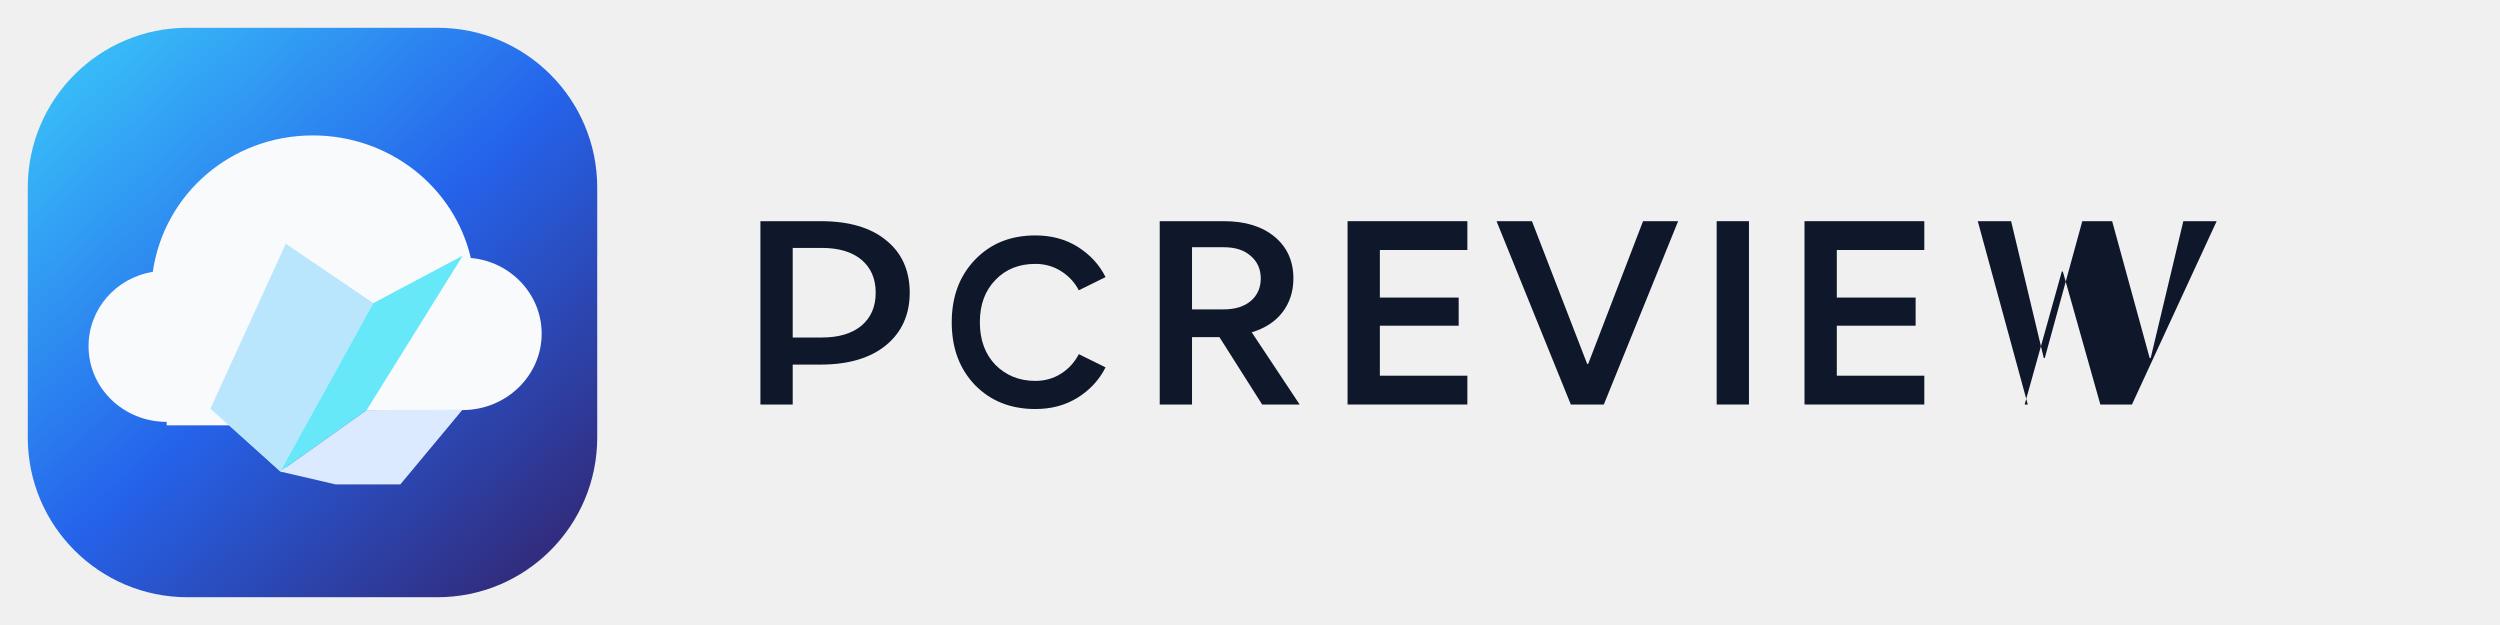
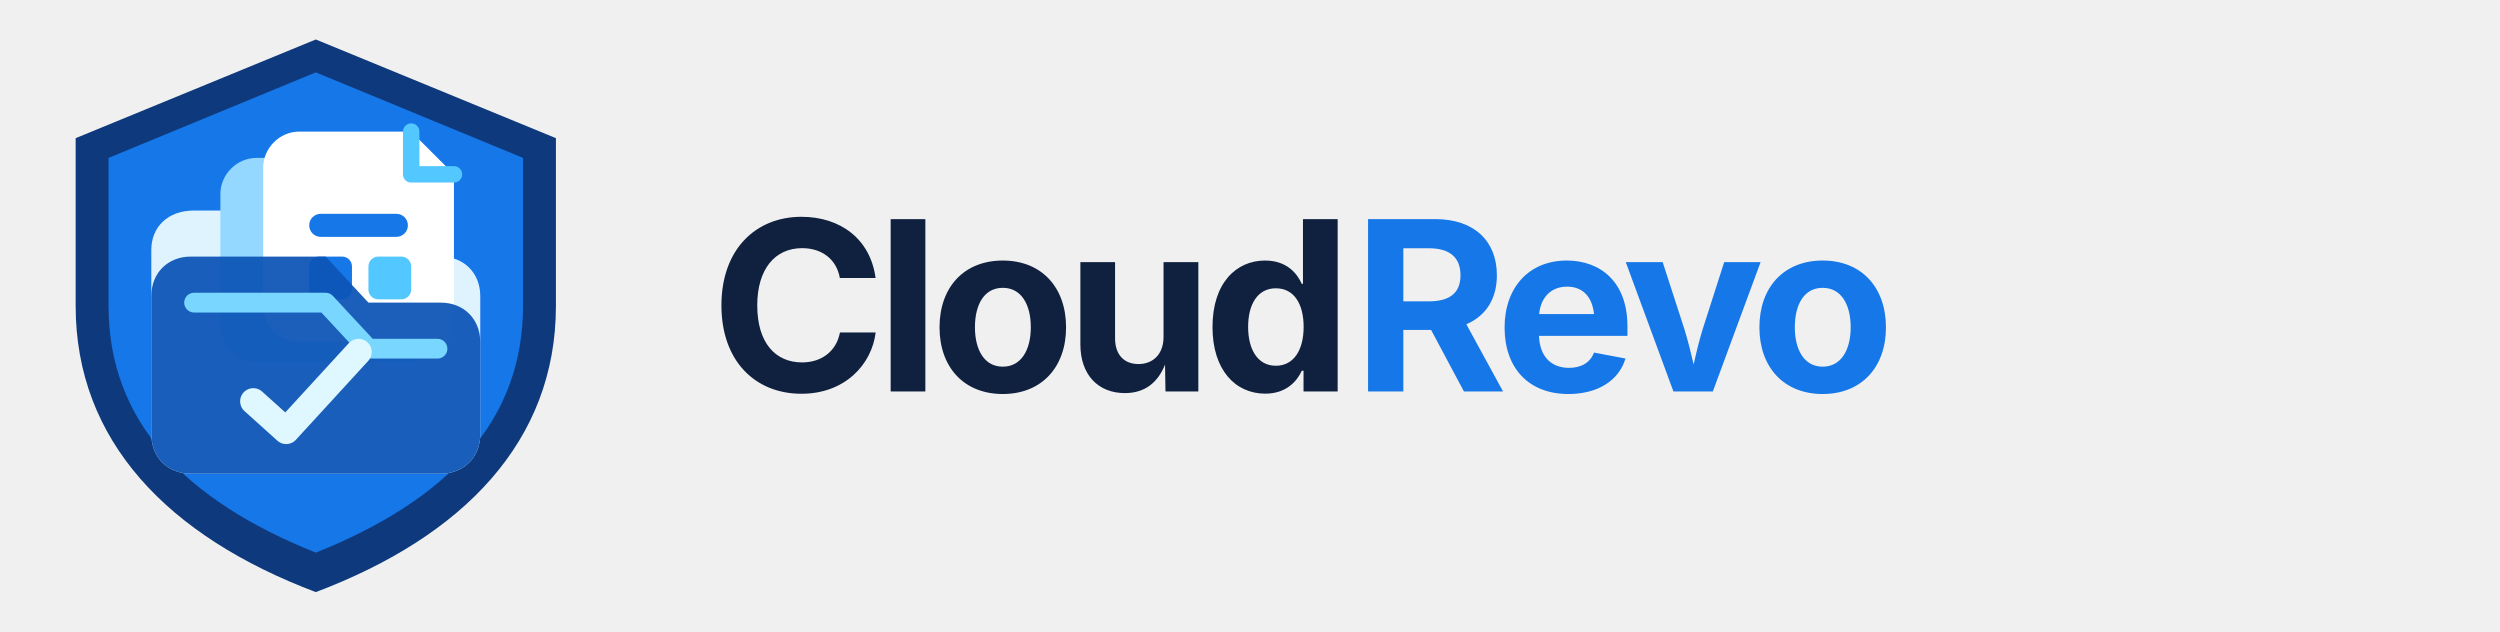
- <svg xmlns="http://www.w3.org/2000/svg" viewBox="0 0 720 180" role="img" aria-labelledby="title desc">
-   <defs>
-     <linearGradient id="cloudrevo-light" x1="22" y1="18" x2="152" y2="160" gradientUnits="userSpaceOnUse">
-       <stop stop-color="#38bdf8" />
-       <stop offset=".52" stop-color="#2563eb" />
-       <stop offset="1" stop-color="#312e81" />
-     </linearGradient>
-   </defs>
-   <rect x="8" y="8" width="164" height="164" rx="46" fill="url(#cloudrevo-light)" />
-   <path d="M48 121.5c-12.4 0-22.5-9.7-22.5-21.8 0-10.7 7.9-19.7 18.5-21.4C47.3 55.6 66.8 39 90.1 39c22 0 40.7 14.8 45.5 35.3 11.4 1 20.4 10.4 20.4 21.8 0 12.1-10.2 22-22.8 22H96.5l-15.4 17.9-15-13.5-18.1-.0Z" fill="#f8fafc" />
-   <path d="m82.3 70.2 25.2 17.1-26.8 48.5-20.1-18.1 21.7-47.5Z" fill="#bae6fd" />
-   <path d="m107.5 87.3 25.8-13.7-27.7 44.5-24.9 17.7 26.8-48.5Z" fill="#67e8f9" />
-   <path d="m80.7 135.8 24.9-17.7 27.6-.1-17.9 21.5H96.6l-15.9-3.7Z" fill="#dbeafe" />
-   <path d="M219 116.5V63.7h17.4c8 0 14.3 1.8 18.8 5.5 4.5 3.6 6.8 8.7 6.8 15.1 0 6.3-2.3 11.4-6.8 15.1-4.5 3.7-10.8 5.6-18.8 5.6h-8.1v11.5H219Zm9.3-19.3h8.4c4.8 0 8.6-1.1 11.4-3.4 2.7-2.3 4.1-5.4 4.1-9.5 0-4.1-1.4-7.2-4.1-9.5-2.8-2.3-6.6-3.4-11.4-3.4h-8.4v25.8Z" fill="#0f172a" />
-   <path d="M298.2 117.8c-7.1 0-12.9-2.3-17.4-6.9-4.5-4.7-6.7-10.7-6.7-18.1 0-7.3 2.2-13.3 6.7-18 4.5-4.7 10.3-7 17.4-7 4.6 0 8.7 1.1 12.2 3.3 3.5 2.2 6.2 5.1 8 8.7l-7.7 3.8c-1.2-2.3-2.9-4.1-5.1-5.5-2.2-1.4-4.7-2.1-7.4-2.1-4.7 0-8.5 1.5-11.5 4.6-3 3.1-4.5 7.1-4.5 12.2 0 5.1 1.5 9.2 4.5 12.3 3 3 6.8 4.6 11.5 4.6 2.7 0 5.2-.7 7.4-2.1 2.2-1.4 3.9-3.3 5.1-5.6l7.7 3.8c-1.8 3.6-4.5 6.5-8 8.7-3.5 2.2-7.6 3.3-12.2 3.3Z" fill="#0f172a" />
-   <path d="M334 116.5V63.7h18.5c6.1 0 11 1.5 14.6 4.5 3.6 3 5.4 7 5.4 12 0 3.8-1.1 7.1-3.2 9.8-2.1 2.7-5.1 4.6-8.8 5.7l13.8 20.8h-10.8l-12.3-19.4h-7.9v19.4H334Zm9.3-27.4h9.1c3.3 0 5.9-.8 7.8-2.4 1.9-1.6 2.9-3.8 2.9-6.5 0-2.7-1-4.9-2.9-6.5-1.9-1.7-4.5-2.5-7.8-2.5h-9.1v17.9Z" fill="#0f172a" />
-   <path d="M388.1 116.5V63.7h34.5v8.3h-25.2v13.7h22.7v8.1h-22.7v14.4h25.2v8.3h-34.5Z" fill="#0f172a" />
-   <path d="M452.4 116.5 431 63.7h10.2l15.9 41.1h.3l15.8-41.1h10.1l-21.4 52.8h-9.5Z" fill="#0f172a" />
-   <path d="M494.4 116.5V63.7h9.3v52.8h-9.3Z" fill="#0f172a" />
-   <path d="M519.7 116.5V63.7h34.5v8.3H529v13.7h22.7v8.1H529v14.4h25.2v8.3h-34.5Z" fill="#0f172a" />
-   <path d="m584 116.5-14.4-52.8h9.6l9.4 39.4h.3l10.8-39.4h8.6l10.8 39.4h.3l9.4-39.4h9.6L614 116.5h-9.1l-10.8-38.3h-.3l-10.7 38.3H574Z" fill="#0f172a" />
+ <svg xmlns="http://www.w3.org/2000/svg" viewBox="0 0 760 192" role="img" aria-labelledby="title desc">
+   <path d="M96 12 169 42v51c0 41-28 70-73 87-45-17-73-46-73-87V42l73-30Z" fill="#0e3a7d" />
+   <path d="M96 22 159 48v45c0 35-23 59-63 75-40-16-63-40-63-75V48l63-26Z" fill="#1677e8" />
+   <path d="M59 64h40l13 14h22c7 0 12 5 12 12v42c0 7-5 12-12 12H58c-7 0-12-5-12-12V76c0-7 5-12 13-12Z" fill="#dff3ff" />
+   <path d="M78 48h35l13 13v49H78c-6 0-11-5-11-11V59c0-6 5-11 11-11Z" fill="#94d8ff" />
+   <path d="M91 40h34l13 13v51H91c-6 0-11-5-11-11V51c0-6 5-11 11-11Z" fill="#fff" />
+   <path d="M125 40v13h13" fill="none" stroke="#53c7ff" stroke-linecap="round" stroke-linejoin="round" stroke-width="5" />
+   <rect x="94" y="65" width="30" height="7" rx="3.5" fill="#1677e8" />
+   <rect x="94" y="78" width="13" height="13" rx="3" fill="#1677e8" />
+   <rect x="112" y="78" width="13" height="13" rx="3" fill="#53c7ff" />
+   <path d="M58 78h41l13 14h22c7 0 12 5 12 12v28c0 7-5 12-12 12H58c-7 0-12-5-12-12V90c0-7 5-12 12-12Z" fill="#0d55b7" opacity=".94" />
+   <path d="M59 92h40l13 14h21" fill="none" stroke="#79d7ff" stroke-linecap="round" stroke-linejoin="round" stroke-width="6" />
+   <path d="m77 122 10 9 22-24" fill="none" stroke="#dff7ff" stroke-linecap="round" stroke-linejoin="round" stroke-width="8" />
+   <text x="216" y="119" fill="#10213f" font-family="ui-sans-serif, system-ui, -apple-system, BlinkMacSystemFont, &quot;Segoe UI&quot;, sans-serif" font-size="72" font-weight="700" letter-spacing="-3">Cloud<tspan fill="#1677e8">Revo</tspan>
+   </text>
</svg>
